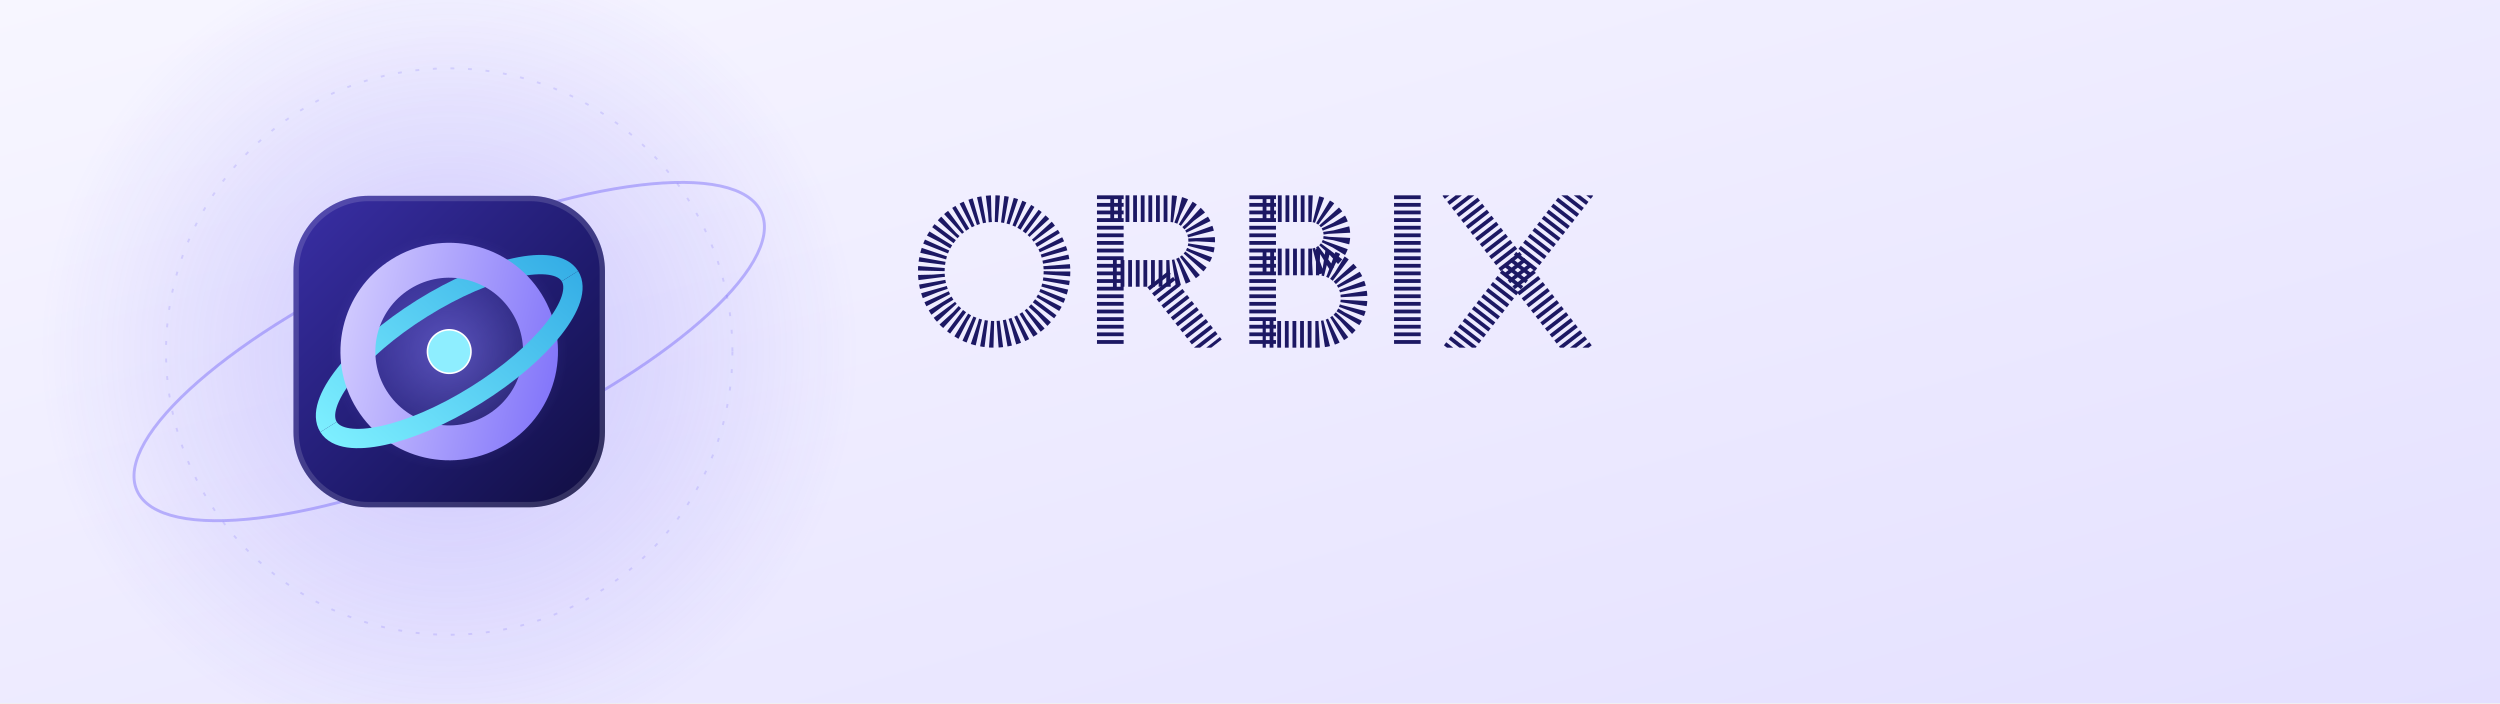
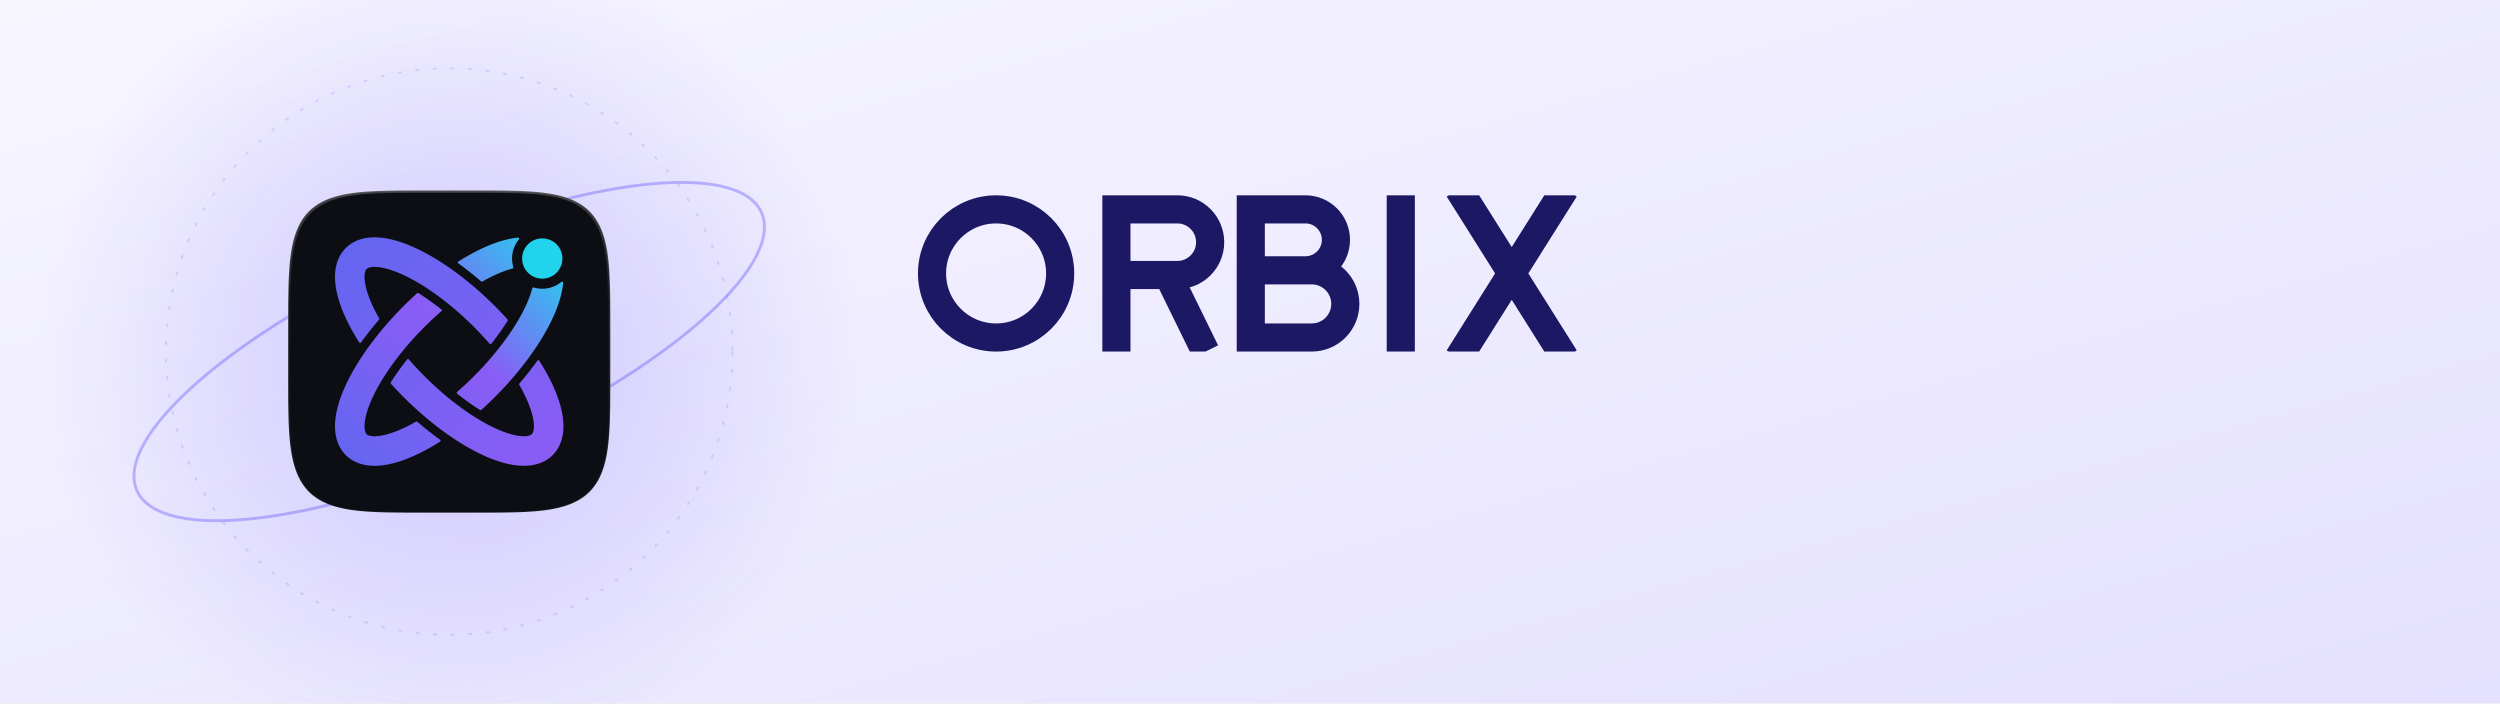
<svg xmlns="http://www.w3.org/2000/svg" width="1280" height="360" viewBox="0 0 1280 360" role="img" aria-label="ORBIX - Unified ADE. A Windows desktop app where an AI agent works on your code and asks before it changes anything.">
  <defs>
    <linearGradient id="bg" x1="0" y1="0" x2="1" y2="1">
      <stop offset="0" stop-color="#f7f6ff" />
      <stop offset="1" stop-color="#e4e0ff" />
    </linearGradient>
    <radialGradient id="glow">
      <stop offset="0" stop-color="#6a5af9" stop-opacity="0.28" />
      <stop offset="1" stop-color="#6a5af9" stop-opacity="0" />
    </radialGradient>
-     <clipPath id="wmclip">
-       <rect x="-5" y="0" width="190" height="40" />
-     </clipPath>
  </defs>
  <rect width="1280" height="360" fill="url(#bg)" />
  <circle cx="230" cy="180" r="210" fill="url(#glow)">
    <animate attributeName="opacity" values=".65;1;.65" dur="6s" repeatCount="indefinite" />
  </circle>
  <g transform="translate(230 180)" fill="none">
    <ellipse rx="175" ry="54" transform="rotate(-24)" stroke="#6a5af9" stroke-opacity=".4" stroke-width="1.5" />
    <ellipse rx="145" ry="145" stroke="#6a5af9" stroke-opacity=".18" stroke-dasharray="2 7" />
    <g transform="rotate(-24)">
      <circle r="6" fill="#35aee6">
        <animateMotion dur="16s" repeatCount="indefinite" path="M-175 0A175 54 0 1 0 175 0A175 54 0 1 0 -175 0" />
      </circle>
    </g>
  </g>
-   <g transform="translate(142 92) scale(2.75)">
+   <svg x="142" y="92" width="176" height="176" viewBox="0 0 512 512">
    <defs>
-       <linearGradient id="mt" x1="3" y1="3" x2="61" y2="61" gradientUnits="userSpaceOnUse">
-         <stop offset="0" stop-color="#3a2fa6" />
-         <stop offset=".6" stop-color="#1e1a6b" />
-         <stop offset="1" stop-color="#110e40" />
+       <linearGradient id="bmg1" gradientUnits="userSpaceOnUse" x1="96" y1="96" x2="416" y2="416">
+         <stop offset="0" stop-color="#6366f1" />
+         <stop offset="1" stop-color="#8b5cf6" />
      </linearGradient>
-       <linearGradient id="mr" x1="14" y1="14" x2="50" y2="50" gradientUnits="userSpaceOnUse">
-         <stop offset="0" stop-color="#d9d3ff" />
-         <stop offset="1" stop-color="#7a6cf9" />
+       <linearGradient id="bmg2" gradientUnits="userSpaceOnUse" x1="416" y1="96" x2="96" y2="416">
+         <stop offset="0" stop-color="#8b5cf6" />
+         <stop offset="1" stop-color="#6366f1" />
      </linearGradient>
-       <linearGradient id="mo" x1="6" y1="40" x2="58" y2="24" gradientUnits="userSpaceOnUse">
-         <stop offset="0" stop-color="#7defff" />
-         <stop offset="1" stop-color="#35aee6" />
+       <linearGradient id="bmg3" gradientUnits="userSpaceOnUse" x1="96" y1="416" x2="416" y2="96">
+         <stop offset="0" stop-color="#6366f1" />
+         <stop offset="0.55" stop-color="#8b5cf6" />
+         <stop offset="1" stop-color="#22d3ee" />
      </linearGradient>
-       <clipPath id="mf">
-         <rect x="-10" y="32" width="84" height="40" />
-       </clipPath>
-       <clipPath id="mb">
-         <rect x="-10" y="-10" width="84" height="42" />
-       </clipPath>
-       <radialGradient id="mh">
-         <stop offset="0" stop-color="#8f86ff" stop-opacity=".5" />
-         <stop offset="1" stop-color="#8f86ff" stop-opacity="0" />
-       </radialGradient>
+       <linearGradient id="bmhl" x1="0" y1="0" x2="0" y2="1">
+         <stop offset="0" stop-color="#fff" stop-opacity=".22" />
+         <stop offset=".35" stop-color="#fff" stop-opacity=".04" />
+         <stop offset="1" stop-color="#fff" stop-opacity="0" />
+       </linearGradient>
+       <linearGradient id="bmedge" x1="0" y1="0" x2="0" y2="1">
+         <stop offset="0" stop-color="#fff" stop-opacity=".28" />
+         <stop offset="1" stop-color="#fff" stop-opacity=".07" />
+       </linearGradient>
    </defs>
-     <rect x="3" y="3" width="58" height="58" rx="14" fill="url(#mt)" />
-     <rect x="3.5" y="3.5" width="57" height="57" rx="13.5" fill="none" stroke="#fff" stroke-opacity=".14" />
-     <circle cx="32" cy="32" r="22" fill="url(#mh)" />
-     <g transform="rotate(-32 32 32)">
-       <g clip-path="">
-         <g clip-path="url(#mb)">
-           <ellipse cx="32" cy="32" rx="26.5" ry="9.5" fill="none" stroke="url(#mo)" stroke-width="3.6" />
-         </g>
+     <path d="M496 256L495.97 311.9L495.87 329.74L495.7 342.71L495.47 353.25L495.18 362.29L494.81 370.27L494.38 377.47L493.89 384.05L493.33 390.12L492.69 395.77L492 401.06L491.23 406.04L490.4 410.74L489.49 415.2L488.52 419.44L487.47 423.47L486.36 427.32L485.17 431L483.91 434.52L482.58 437.89L481.17 441.12L479.69 444.22L478.13 447.19L476.49 450.04L474.78 452.78L472.98 455.42L471.09 457.94L469.13 460.37L467.07 462.7L464.93 464.93L462.7 467.07L460.37 469.13L457.94 471.09L455.42 472.98L452.78 474.78L450.04 476.49L447.19 478.13L444.22 479.69L441.12 481.17L437.89 482.58L434.52 483.91L431 485.17L427.32 486.36L423.47 487.47L419.44 488.52L415.2 489.49L410.74 490.4L406.04 491.23L401.06 492L395.77 492.69L390.12 493.33L384.05 493.89L377.47 494.38L370.27 494.81L362.29 495.18L353.25 495.47L342.71 495.7L329.74 495.87L311.9 495.97L256 496L200.1 495.97L182.26 495.87L169.29 495.7L158.75 495.47L149.71 495.18L141.73 494.81L134.53 494.38L127.95 493.89L121.88 493.33L116.23 492.69L110.94 492L105.96 491.23L101.26 490.4L96.8 489.49L92.56 488.52L88.53 487.47L84.68 486.36L81 485.17L77.48 483.91L74.11 482.58L70.88 481.17L67.78 479.69L64.81 478.13L61.96 476.49L59.22 474.78L56.58 472.98L54.06 471.09L51.63 469.13L49.3 467.07L47.07 464.93L44.93 462.7L42.87 460.37L40.91 457.94L39.02 455.42L37.22 452.78L35.51 450.04L33.87 447.19L32.31 444.22L30.83 441.12L29.42 437.89L28.09 434.52L26.83 431L25.64 427.32L24.53 423.47L23.48 419.44L22.51 415.2L21.6 410.74L20.77 406.04L20 401.06L19.31 395.77L18.67 390.12L18.11 384.05L17.62 377.47L17.19 370.27L16.82 362.29L16.53 353.25L16.3 342.71L16.13 329.74L16.03 311.9L16 256L16.03 200.1L16.13 182.26L16.3 169.29L16.53 158.75L16.82 149.71L17.19 141.73L17.62 134.53L18.11 127.95L18.67 121.88L19.31 116.23L20 110.94L20.77 105.96L21.6 101.26L22.51 96.8L23.48 92.56L24.53 88.53L25.64 84.68L26.83 81L28.09 77.48L29.42 74.11L30.83 70.88L32.31 67.78L33.87 64.81L35.51 61.96L37.22 59.22L39.02 56.58L40.91 54.06L42.87 51.63L44.93 49.3L47.07 47.07L49.3 44.93L51.63 42.87L54.06 40.91L56.58 39.02L59.22 37.22L61.96 35.51L64.81 33.87L67.78 32.31L70.88 30.83L74.11 29.42L77.48 28.09L81 26.83L84.68 25.64L88.53 24.53L92.56 23.48L96.8 22.51L101.26 21.6L105.96 20.77L110.94 20L116.23 19.31L121.88 18.67L127.95 18.11L134.53 17.62L141.73 17.19L149.71 16.82L158.75 16.53L169.29 16.3L182.26 16.13L200.1 16.03L256 16L311.9 16.03L329.74 16.13L342.71 16.3L353.25 16.53L362.29 16.82L370.27 17.19L377.47 17.62L384.05 18.11L390.12 18.67L395.77 19.31L401.06 20L406.04 20.77L410.74 21.6L415.2 22.51L419.44 23.48L423.47 24.53L427.32 25.64L431 26.83L434.52 28.09L437.89 29.42L441.12 30.83L444.22 32.31L447.19 33.87L450.04 35.51L452.78 37.22L455.42 39.02L457.94 40.91L460.37 42.87L462.7 44.93L464.93 47.07L467.07 49.3L469.13 51.63L471.09 54.06L472.98 56.58L474.78 59.22L476.49 61.96L478.13 64.81L479.69 67.78L481.17 70.88L482.58 74.11L483.91 77.48L485.17 81L486.36 84.68L487.47 88.53L488.52 92.56L489.49 96.8L490.4 101.26L491.23 105.96L492 110.94L492.69 116.23L493.33 121.88L493.89 127.95L494.38 134.53L494.81 141.73L495.18 149.71L495.47 158.75L495.7 169.29L495.87 182.26L495.97 200.1Z" fill="#0d0e14" />
+     <path d="M494 256L493.97 311.43L493.87 329.13L493.71 341.99L493.48 352.44L493.18 361.4L492.82 369.32L492.4 376.46L491.91 382.98L491.35 389L490.72 394.6L490.03 399.85L489.27 404.79L488.44 409.45L487.55 413.87L486.58 418.07L485.55 422.07L484.44 425.89L483.26 429.54L482.01 433.03L480.69 436.37L479.3 439.57L477.83 442.65L476.28 445.6L474.66 448.43L472.95 451.14L471.17 453.75L469.3 456.26L467.35 458.67L465.32 460.98L463.19 463.19L460.98 465.32L458.67 467.35L456.26 469.3L453.75 471.17L451.14 472.95L448.43 474.66L445.6 476.28L442.65 477.83L439.57 479.3L436.37 480.69L433.03 482.01L429.54 483.26L425.89 484.44L422.07 485.55L418.07 486.58L413.87 487.55L409.45 488.44L404.79 489.27L399.85 490.03L394.6 490.72L389 491.35L382.98 491.91L376.46 492.4L369.32 492.82L361.4 493.18L352.44 493.48L341.99 493.71L329.13 493.87L311.43 493.97L256 494L200.57 493.97L182.87 493.87L170.01 493.71L159.56 493.48L150.6 493.18L142.68 492.82L135.54 492.4L129.02 491.91L123 491.35L117.4 490.72L112.15 490.03L107.21 489.27L102.55 488.44L98.13 487.55L93.93 486.58L89.93 485.55L86.11 484.44L82.46 483.26L78.97 482.01L75.63 480.69L72.43 479.3L69.35 477.83L66.4 476.28L63.57 474.66L60.86 472.95L58.25 471.17L55.74 469.3L53.33 467.35L51.02 465.32L48.81 463.19L46.68 460.98L44.65 458.67L42.7 456.26L40.83 453.75L39.05 451.14L37.34 448.43L35.72 445.6L34.17 442.65L32.7 439.57L31.31 436.37L29.99 433.03L28.74 429.54L27.56 425.89L26.45 422.07L25.42 418.07L24.45 413.87L23.56 409.45L22.73 404.79L21.97 399.85L21.28 394.6L20.65 389L20.09 382.98L19.6 376.46L19.18 369.32L18.82 361.4L18.52 352.44L18.29 341.99L18.13 329.13L18.03 311.43L18 256L18.03 200.57L18.13 182.87L18.29 170.01L18.52 159.56L18.82 150.6L19.18 142.68L19.6 135.54L20.09 129.02L20.65 123L21.28 117.4L21.97 112.15L22.73 107.21L23.56 102.55L24.45 98.13L25.42 93.93L26.45 89.93L27.56 86.11L28.74 82.46L29.99 78.97L31.31 75.63L32.7 72.43L34.17 69.35L35.72 66.4L37.34 63.57L39.05 60.86L40.83 58.25L42.7 55.74L44.65 53.33L46.68 51.02L48.81 48.81L51.02 46.68L53.33 44.65L55.74 42.7L58.25 40.83L60.86 39.05L63.57 37.34L66.4 35.72L69.35 34.17L72.43 32.7L75.63 31.31L78.97 29.99L82.46 28.74L86.11 27.56L89.93 26.45L93.93 25.42L98.13 24.45L102.55 23.56L107.21 22.73L112.15 21.97L117.4 21.28L123 20.65L129.02 20.09L135.54 19.6L142.68 19.18L150.6 18.82L159.56 18.52L170.01 18.29L182.87 18.13L200.57 18.03L256 18L311.43 18.03L329.13 18.13L341.99 18.29L352.44 18.52L361.4 18.82L369.32 19.18L376.46 19.6L382.98 20.09L389 20.65L394.6 21.28L399.85 21.97L404.79 22.73L409.45 23.56L413.87 24.45L418.07 25.42L422.07 26.45L425.89 27.56L429.54 28.74L433.03 29.99L436.37 31.31L439.57 32.7L442.65 34.17L445.6 35.72L448.43 37.34L451.14 39.05L453.75 40.83L456.26 42.7L458.67 44.65L460.98 46.68L463.19 48.81L465.32 51.02L467.35 53.33L469.3 55.74L471.17 58.25L472.95 60.86L474.66 63.57L476.28 66.4L477.83 69.35L479.3 72.43L480.69 75.63L482.01 78.97L483.26 82.46L484.44 86.11L485.55 89.93L486.58 93.93L487.55 98.13L488.44 102.55L489.27 107.21L490.03 112.15L490.72 117.4L491.35 123L491.91 129.02L492.4 135.54L492.82 142.68L493.18 150.6L493.48 159.56L493.71 170.01L493.87 182.87L493.97 200.57Z" fill="none" stroke="url(#bmhl)" stroke-width="3" />
+     <path d="M496 256L495.97 311.9L495.87 329.74L495.7 342.71L495.47 353.25L495.18 362.29L494.81 370.27L494.38 377.47L493.89 384.05L493.33 390.12L492.69 395.77L492 401.06L491.23 406.04L490.4 410.74L489.49 415.2L488.52 419.44L487.47 423.47L486.36 427.32L485.17 431L483.91 434.52L482.58 437.89L481.17 441.12L479.69 444.22L478.13 447.19L476.49 450.04L474.78 452.78L472.98 455.42L471.09 457.94L469.13 460.37L467.07 462.7L464.93 464.93L462.7 467.07L460.37 469.13L457.94 471.09L455.42 472.98L452.78 474.78L450.04 476.49L447.19 478.13L444.22 479.69L441.12 481.17L437.89 482.58L434.52 483.91L431 485.17L427.32 486.36L423.47 487.47L419.44 488.52L415.2 489.49L410.74 490.4L406.04 491.23L401.06 492L395.77 492.69L390.12 493.33L384.05 493.89L377.47 494.38L370.27 494.81L362.29 495.18L353.25 495.47L342.71 495.7L329.74 495.87L311.9 495.97L256 496L200.1 495.97L182.26 495.87L169.29 495.7L158.75 495.47L149.71 495.18L141.73 494.81L134.53 494.38L127.95 493.89L121.88 493.33L116.23 492.69L110.94 492L105.96 491.23L101.26 490.4L96.8 489.49L92.56 488.52L88.53 487.47L84.68 486.36L81 485.17L77.48 483.91L74.11 482.58L70.88 481.17L67.78 479.69L64.81 478.13L61.96 476.49L59.22 474.78L56.58 472.98L54.06 471.09L51.63 469.13L49.3 467.07L47.07 464.93L44.93 462.7L42.87 460.37L40.91 457.94L39.02 455.42L37.22 452.78L35.51 450.04L33.87 447.19L32.31 444.22L30.83 441.12L29.42 437.89L28.09 434.52L26.83 431L25.64 427.32L24.53 423.47L23.48 419.44L22.51 415.2L21.6 410.74L20.77 406.04L20 401.06L19.31 395.77L18.67 390.12L18.11 384.05L17.62 377.47L17.19 370.27L16.82 362.29L16.53 353.25L16.3 342.71L16.13 329.74L16.03 311.9L16 256L16.03 200.1L16.13 182.26L16.3 169.29L16.53 158.75L16.82 149.71L17.19 141.73L17.62 134.53L18.11 127.95L18.67 121.88L19.31 116.23L20 110.94L20.77 105.96L21.6 101.26L22.51 96.8L23.48 92.56L24.53 88.53L25.64 84.68L26.83 81L28.09 77.48L29.42 74.11L30.83 70.88L32.31 67.78L33.87 64.81L35.51 61.96L37.22 59.22L39.02 56.58L40.91 54.06L42.87 51.63L44.93 49.3L47.07 47.07L49.3 44.93L51.63 42.87L54.06 40.91L56.58 39.02L59.22 37.22L61.96 35.51L64.81 33.87L67.78 32.31L70.88 30.83L74.11 29.42L77.48 28.09L81 26.83L84.68 25.64L88.53 24.53L92.56 23.48L96.8 22.51L101.26 21.6L105.96 20.77L110.94 20L116.23 19.31L121.88 18.67L127.95 18.11L134.53 17.62L141.73 17.19L149.71 16.82L158.75 16.53L169.29 16.3L182.26 16.13L200.1 16.03L256 16L311.9 16.03L329.74 16.13L342.71 16.3L353.25 16.53L362.29 16.82L370.27 17.19L377.47 17.62L384.05 18.11L390.12 18.67L395.77 19.31L401.06 20L406.04 20.77L410.74 21.6L415.2 22.51L419.44 23.48L423.47 24.53L427.32 25.64L431 26.83L434.52 28.09L437.89 29.42L441.12 30.83L444.22 32.31L447.19 33.87L450.04 35.51L452.78 37.22L455.42 39.02L457.94 40.91L460.37 42.87L462.7 44.93L464.93 47.07L467.07 49.3L469.13 51.63L471.09 54.06L472.98 56.58L474.78 59.22L476.49 61.96L478.13 64.81L479.69 67.78L481.17 70.88L482.58 74.11L483.91 77.48L485.17 81L486.36 84.68L487.47 88.53L488.52 92.56L489.49 96.8L490.4 101.26L491.23 105.96L492 110.94L492.69 116.23L493.33 121.88L493.89 127.95L494.38 134.53L494.81 141.73L495.18 149.71L495.47 158.75L495.7 169.29L495.87 182.26L495.97 200.1Z" fill="none" stroke="url(#bmedge)" stroke-width="2" />
+     <path d="M168.92 301.93L168.73 302.36L168.67 302.83L168.76 303.3L168.98 303.72L175.11 310.42L181.26 316.9L187.5 323.26L194.46 330.12L200.9 336.25L206.15 341.1L212.05 346.39L217.38 351.05L222.73 355.58L228.75 360.54L234.15 364.85L239.56 369.06L244.99 373.14L250.43 377.11L255.87 380.95L261.3 384.66L266.08 387.82L271.49 391.28L276.85 394.57L281.59 397.39L286.89 400.4L292.2 403.3L296.87 405.73L302.06 408.3L306.67 410.47L311.78 412.74L316.32 414.64L321.33 416.6L325.72 418.19L330.16 419.67L334.48 420.99L338.76 422.17L343 423.21L347.2 424.09L351.26 424.81L355.38 425.39L359 425.78L362.93 426.04L366.52 426.14L370.37 426.08L373.77 425.88L377.3 425.51L380.65 424.99L383.97 424.31L387.06 423.5L390.28 422.48L393.13 421.39L396.24 420L399.07 418.52L401.74 416.92L404.37 415.11L406.83 413.18L408.99 411.27L411.05 409.23L413.18 406.83L415.11 404.37L416.92 401.73L418.52 399.07L420 396.24L421.26 393.45L422.48 390.28L423.35 387.59L424.17 384.52L424.78 381.76L425.3 378.81L425.71 375.62L425.96 372.64L426.12 369.24L426.13 365.81L426.02 362.49L425.78 359L425.41 355.49L424.91 351.85L424.3 348.29L423.58 344.71L422.63 340.58L421.66 336.84L420.6 333.16L419.27 328.91L417.97 325.1L416.36 320.7L414.64 316.32L413.02 312.42L411.04 307.91L408.93 303.37L406.69 298.79L404.02 293.57L401.51 288.88L398.54 283.6L394.57 276.85L390.07 269.57L389.76 269.22L389.23 268.91L388.77 268.83L388.3 268.89L387.87 269.07L387.52 269.38L382.02 276.85L376.15 284.51L368.42 294.16L360.5 303.56L360.26 303.94L360.13 304.38L360.13 304.83L360.26 305.27L364.76 313.45L366.78 317.36L368.95 321.76L371.89 328.17L374.46 334.34L376.82 340.71L377.9 344L378.86 347.17L379.69 350.22L380.39 353.15L380.97 355.94L381.43 358.6L381.77 361.1L382.02 363.78L382.13 366.23L382.11 368.73L381.96 370.93L381.69 372.83L381.3 374.6L380.76 376.25L380.19 377.46L379.59 378.4L378.88 379.18L378 379.87L376.91 380.47L375.5 381.03L373.95 381.46L372.25 381.79L370.71 381.98L369 382.1L365.35 382.1L361.46 381.81L357.11 381.18L352.33 380.2L347.62 378.99L342.61 377.45L337.33 375.6L331.8 373.44L326.59 371.19L320.67 368.42L315.14 365.64L308.9 362.3L303.11 359L296.64 355.11L290.67 351.33L284.64 347.33L278.55 343.12L272.44 338.71L266.3 334.11L260.15 329.32L254.01 324.37L247.9 319.25L241.81 313.98L235.77 308.57L229.8 303.03L223.89 297.37L218.65 292.19L213.49 286.93L208.41 281.61L201.8 274.42L195.77 267.61L195.54 267.4L195.14 267.17L194.68 267.07L194.22 267.1L193.78 267.27L193.41 267.55L186.86 275.98L182.04 282.51L177.44 289L173.1 295.42ZM117.4 235.11L122.12 242.67L122.49 242.96L122.77 243.09L123.23 243.17L123.85 243.06L124.25 242.84L124.48 242.62L129.98 235.15L135.85 227.49L143.58 217.84L151.5 208.44L151.74 208.06L151.87 207.62L151.87 207.17L151.74 206.73L147.24 198.55L145.22 194.64L143.05 190.24L140.11 183.83L137.54 177.66L135.18 171.29L134.1 168L133.14 164.83L132.31 161.78L131.61 158.85L131.03 156.06L130.57 153.4L130.23 150.9L129.98 148.22L129.87 145.77L129.89 143.27L130.04 141.07L130.31 139.17L130.7 137.4L131.24 135.75L131.81 134.54L132.41 133.6L133.12 132.82L134 132.13L135.09 131.53L136.5 130.97L138.05 130.54L139.75 130.21L141.29 130.02L143 129.9L146.65 129.9L150.54 130.19L154.89 130.82L159.67 131.8L164.38 133.01L169.39 134.55L174.67 136.4L180.2 138.56L185.41 140.81L191.33 143.58L196.86 146.36L203.1 149.7L208.89 153L215.36 156.89L221.33 160.67L227.36 164.67L233.45 168.88L239.56 173.29L245.7 177.89L251.85 182.68L257.99 187.63L264.1 192.75L270.19 198.02L276.23 203.43L282.2 208.97L288.11 214.63L293.35 219.81L298.51 225.07L303.59 230.39L310.2 237.58L316.23 244.39L316.46 244.6L316.86 244.83L317.32 244.93L317.78 244.9L318.22 244.73L318.59 244.45L323.32 238.41L327.8 232.46L333.33 224.77L338.52 217.16L343.08 210.07L343.27 209.64L343.31 209.01L343.18 208.55L342.92 208.15L334.43 198.96L326.41 190.66L318.79 183.1L311.1 175.75L303.91 169.14L296.61 162.68L289.27 156.42L281.87 150.35L274.44 144.48L266.97 138.83L259.53 133.44L252.06 128.25L244.6 123.32L237.81 119.04L230.45 114.64L223.12 110.49L216.45 106.95L209.28 103.38L202.79 100.38L196.32 97.62L189.41 94.93L183.16 92.75L176.99 90.85L170.9 89.24L164.9 87.93L159.45 86.99L153.7 86.29L148.36 85.93L143.18 85.87L140.5 85.97L138.07 86.13L135.43 86.4L133.19 86.7L130.79 87.11L128.22 87.65L125.84 88.25L123.66 88.88L121.19 89.71L119.07 90.52L116.79 91.51L114.73 92.51L112.72 93.6L110.75 94.77L108.83 96.03L106.96 97.39L105.17 98.82L103.43 100.34L101.76 101.94L100.17 103.62L98.66 105.35L97.24 107.16L95.9 109.03L94.64 110.96L93.48 112.92L92.4 114.94L91.42 116.99L90.4 119.39L89.59 121.52L88.82 123.87L88.1 126.38L87.53 128.76L87.01 131.34L86.62 133.74L86.29 136.38L86.08 138.8L85.92 141.47L85.86 143.91L85.88 146.63L85.98 149.51L86.41 154.87L87.19 160.74L88.29 166.69L89.7 172.72L91.56 179.37L93.59 185.65L96.1 192.5L98.71 198.94L101.83 205.98L105.28 213.16L109.03 220.41L113.07 227.74Z" fill="url(#bmg1)" fill-rule="evenodd" />
+     <path d="M267.61 316.23L267.23 316.72L267.07 317.32L267.14 317.93L267.44 318.47L273 322.86L281.32 329.11L290.17 335.37L296 339.28L301.76 342.98L302.21 343.23L302.83 343.33L303.3 343.24L303.85 342.92L308.49 338.68L313.68 333.82L322.63 325.13L331.36 316.26L336.28 311.07L341.67 305.22L346.42 299.93L351.05 294.62L356.12 288.63L360.54 283.25L364.85 277.85L369.06 272.44L373.17 266.97L377.13 261.54L381.42 255.45L385.11 250.02L388.7 244.56L392.12 239.16L395.41 233.77L398.52 228.45L401.53 223.07L404.37 217.77L407.05 212.5L409.57 207.27L411.93 202.09L414.12 196.96L416.14 191.87L418 186.83L419.84 181.3L421.32 176.38L422.61 171.51L423.71 166.69L424.81 160.74L425.54 155.33L425.72 153.29L425.54 152.7L425.26 152.32L424.89 152.05L424.45 151.89L423.99 151.86L423.54 151.97L423.13 152.2L420.79 153.99L418.37 155.61L417.08 156.38L414.48 157.77L411.8 158.99L409.05 160.02L406.23 160.88L403.36 161.54L400.45 162.02L397.55 162.31L396.05 162.38L393.13 162.38L390.2 162.19L387.28 161.81L384.39 161.23L381.39 160.46L380.76 160.54L380.34 160.76L380.1 160.97L379.76 161.51L378.47 166.17L376.98 170.81L375.6 174.67L374.06 178.67L372.12 183.3L370.22 187.54L367.89 192.43L365.64 196.86L362.93 201.96L360.35 206.56L357.27 211.82L354.37 216.55L350.94 221.93L347.74 226.76L343.98 232.23L340.5 237.11L336.43 242.63L332.69 247.55L328.35 253.08L324.37 257.99L319.77 263.49L315.57 268.37L311.29 273.21L306.92 278.03L301.91 283.39L297.37 288.11L292.77 292.77L287.52 297.94L282.8 302.47L277.43 307.47L272.61 311.83ZM276.21 117.81L269.33 122.12L269.04 122.49L268.91 122.77L268.83 123.23L268.94 123.85L269.07 124.13L269.38 124.48L278.19 130.99L286.6 137.49L294.9 144.19L303.68 151.59L304.08 151.8L304.38 151.87L304.83 151.87L305.13 151.8L311.75 148.15L317.36 145.22L322.84 142.54L328.69 139.88L333.83 137.74L338.79 135.86L344.91 133.81L350.49 132.24L350.78 132.1L351.14 131.79L351.46 131.24L351.54 130.61L350.77 127.61L350.19 124.72L349.81 121.8L349.62 118.87L349.62 115.92L349.81 113.01L350.19 110.09L350.46 108.62L351.12 105.77L351.98 102.95L352.48 101.54L353.6 98.85L354.91 96.18L356.39 93.63L358.01 91.21L359.97 88.61L360.14 88.01L360.11 87.55L360.02 87.25L359.68 86.74L359.3 86.46L358.86 86.3L358.4 86.28L355.38 86.61L351.85 87.1L348.29 87.7L344.71 88.42L338.76 89.83L332.63 91.56L326.42 93.57L320.07 95.88L314.34 98.17L307.97 100.94L302.06 103.7L295.51 106.97L288.93 110.47L282.88 113.87ZM208.44 360.5L208.06 360.26L207.62 360.13L207.17 360.13L206.73 360.26L198.55 364.76L190.79 368.69L187.01 370.47L183.31 372.12L179.69 373.64L175.67 375.23L169.87 377.3L163.95 379.11L158.44 380.48L155.67 381.04L153.03 381.48L150.55 381.8L147.91 382.04L145.48 382.14L143.01 382.1L140.84 381.93L138.97 381.66L137.25 381.26L135.62 380.71L134.45 380.14L133.48 379.5L132.72 378.78L132.04 377.87L131.43 376.71L130.92 375.36L130.5 373.77L130.18 372.04L130 370.48L129.89 368.74L129.91 365.04L130.23 361.11L130.89 356.72L131.89 351.92L133.14 347.17L134.7 342.14L136.58 336.83L138.78 331.29L141.05 326.06L143.84 320.12L146.65 314.57L150.02 308.33L153.34 302.53L156.89 296.64L160.67 290.67L164.67 284.64L168.88 278.55L173.29 272.44L177.89 266.3L182.68 260.15L187.63 254.01L192.75 247.9L198.02 241.81L203.43 235.77L208.97 229.8L214.63 223.89L219.81 218.65L225.07 213.49L230.39 208.41L237.58 201.8L244.39 195.77L244.69 195.42L244.83 195.14L244.93 194.68L244.9 194.22L244.73 193.78L244.45 193.41L239 189.14L233.05 184.64L225.95 179.5L218.32 174.26L210.07 168.92L209.64 168.73L209.17 168.67L208.7 168.76L208.15 169.08L200.28 176.33L191.93 184.34L183.74 192.54L176.94 199.63L169.74 207.43L163.26 214.72L156.98 222.06L150.89 229.45L145.01 236.89L139.34 244.35L133.92 251.79L128.72 259.26L123.76 266.72L119.07 274.15L115.01 280.92L110.86 288.22L107.29 294.89L103.7 302.06L100.65 308.62L97.64 315.62L95.17 321.96L92.94 328.29L91.01 334.48L89.37 340.58L88.04 346.51L87.01 352.44L86.33 357.84L86.09 360.75L85.93 363.51L85.87 368.66L85.95 371.1L86.12 373.76L86.65 378.43L87.18 381.58L87.82 384.52L88.65 387.59L89.52 390.28L90.61 393.13L91.75 395.73L93.04 398.28L94.47 400.77L96.03 403.17L97.74 405.49L99.57 407.71L101.53 409.83L103.43 411.66L105.61 413.55L107.89 415.3L110.27 416.92L112.72 418.4L115.24 419.75L117.83 420.95L120.65 422.09L123.33 423.02L126.39 423.9L129.32 424.59L132.45 425.18L135.43 425.6L138.79 425.92L142.05 426.1L145.47 426.14L148.93 426.05L152.41 425.83L155.92 425.48L159.45 425.01L163.71 424.3L168.5 423.32L173.33 422.15L178.22 420.79L183.16 419.25L188.16 417.52L193.77 415.41L198.94 413.29L204.09 411.03L209.88 408.33L215.18 405.7L221.12 402.59L227.11 399.28L233.14 395.78L241.22 390.83L242.55 389.98L242.88 389.64L243.13 389.07L243.16 388.61L243 388.01L242.62 387.52L233.81 381.01L225.4 374.51L217.1 367.81Z" fill="url(#bmg3)" fill-rule="evenodd" />
+     <circle cx="394.59" cy="117.41" r="30" fill="#22d3ee" />
+   </svg>
+   <g transform="translate(470 100) scale(.8)" color="#1c1863">
+     <clipPath id="bwc">
+       <rect x="-4" y="0" width="440" height="100" />
+     </clipPath>
+     <g transform="translate(0 0) scale(1)" clip-path="url(#bwc)">
+       <g transform="translate(0 0)">
+         <circle cx="50" cy="50" r="41" fill="none" stroke="currentColor" stroke-width="18" />
      </g>
-       <circle cx="32" cy="32" r="17" fill="none" stroke="url(#mr)" stroke-width="6.5" />
-       <g clip-path="url(#mf)">
-         <ellipse cx="32" cy="32" rx="26.5" ry="9.5" fill="none" stroke="url(#mo)" stroke-width="3.6" />
+       <g transform="translate(118 0)">
+         <path d="M9 0V100M9 9H48A21 21 0 0 1 48 51H9M42 51L66 100" fill="none" stroke="currentColor" stroke-width="18" stroke-linejoin="miter" />
      </g>
-       <circle cx="32" cy="32" r="4.2" fill="#fff" />
-       <g transform="translate(32 32)">
-         <circle r="3.9" fill="#8eeeff">
-           <animateMotion dur="9s" repeatCount="indefinite" rotate="0" path="M-26.5 0A26.5 9.5 0 1 0 26.5 0A26.5 9.5 0 1 0 -26.5 0" begin="-2.4s" />
-         </circle>
+       <g transform="translate(204 0)">
+         <path d="M9 0V100M9 9H44A19.5 19.5 0 0 1 44 48H9M9 48H48A21.5 21.5 0 0 1 48 91H9" fill="none" stroke="currentColor" stroke-width="18" stroke-linejoin="miter" />
      </g>
-     </g>
-   </g>
-   <g transform="translate(470 100) scale(1.95)">
-     <g fill="none" stroke="#1c1863" stroke-width="7" clip-path="url(#wmclip)">
-       <circle cx="20" cy="20" r="16.5" pathLength="1" stroke-dasharray="1" stroke-dashoffset="0">
-         <animate attributeName="stroke-dashoffset" values="1;1;0;0" keyTimes="0;0.00;0.45;1" dur="2.4s" fill="freeze" />
-       </circle>
-       <path d="M50.5 0V40M50.5 3.5H66a8.5 8.5 0 0 1 0 17H50.5" pathLength="1" stroke-dasharray="1" stroke-dashoffset="0">
-         <animate attributeName="stroke-dashoffset" values="1;1;0;0" keyTimes="0;0.06;0.51;1" dur="2.4s" fill="freeze" />
-       </path>
-       <path d="M63 22L77 40" pathLength="1" stroke-dasharray="1" stroke-dashoffset="0">
-         <animate attributeName="stroke-dashoffset" values="1;1;0;0" keyTimes="0;0.12;0.57;1" dur="2.4s" fill="freeze" />
-       </path>
-       <path d="M90.5 0V40M90.5 3.5H103a7 7 0 0 1 0 14H90.5M90.5 17.5H105a9.5 9.5 0 0 1 0 19H90.5" pathLength="1" stroke-dasharray="1" stroke-dashoffset="0">
-         <animate attributeName="stroke-dashoffset" values="1;1;0;0" keyTimes="0;0.18;0.63;1" dur="2.4s" fill="freeze" />
-       </path>
-       <path d="M128.5 0V40" pathLength="1" stroke-dasharray="1" stroke-dashoffset="0">
-         <animate attributeName="stroke-dashoffset" values="1;1;0;0" keyTimes="0;0.24;0.69;1" dur="2.4s" fill="freeze" />
-       </path>
-       <path d="M140.5 -2L174.5 42" pathLength="1" stroke-dasharray="1" stroke-dashoffset="0">
-         <animate attributeName="stroke-dashoffset" values="1;1;0;0" keyTimes="0;0.30;0.75;1" dur="2.4s" fill="freeze" />
-       </path>
-       <path d="M174.5 -2L140.5 42" pathLength="1" stroke-dasharray="1" stroke-dashoffset="0">
-         <animate attributeName="stroke-dashoffset" values="1;1;0;0" keyTimes="0;0.36;0.81;1" dur="2.4s" fill="freeze" />
-       </path>
+       <g transform="translate(300 0)">
+         <path d="M9 0V100" fill="none" stroke="currentColor" stroke-width="18" />
+       </g>
+       <g transform="translate(338 0)">
+         <path d="M8 -4L76 104M76 -4L8 104" fill="none" stroke="currentColor" stroke-width="18" />
+       </g>
    </g>
  </g>
  <g font-family="'Segoe UI','Inter',-apple-system,'Helvetica Neue',Arial,sans-serif">
    <text x="474" y="218" font-size="21" font-weight="600" letter-spacing="9" fill="#2a7fb0" opacity="0">UNIFIED ADE<animate attributeName="opacity" values="0;0;1;1" keyTimes="0;.5;.7;1" dur="2.6s" fill="freeze" />
    </text>
    <text x="474" y="268" font-size="22" fill="#1c1863" opacity="0">A Windows desktop app where an AI agent works on your code.<animate attributeName="opacity" values="0;0;1;1" keyTimes="0;.6;.8;1" dur="3s" fill="freeze" />
    </text>
    <text x="474" y="298" font-size="17" fill="#4a4780" opacity="0">It asks before it edits or runs anything, and every change can be undone.<animate attributeName="opacity" values="0;0;1;1" keyTimes="0;.7;.9;1" dur="3.2s" fill="freeze" />
    </text>
  </g>
</svg>
